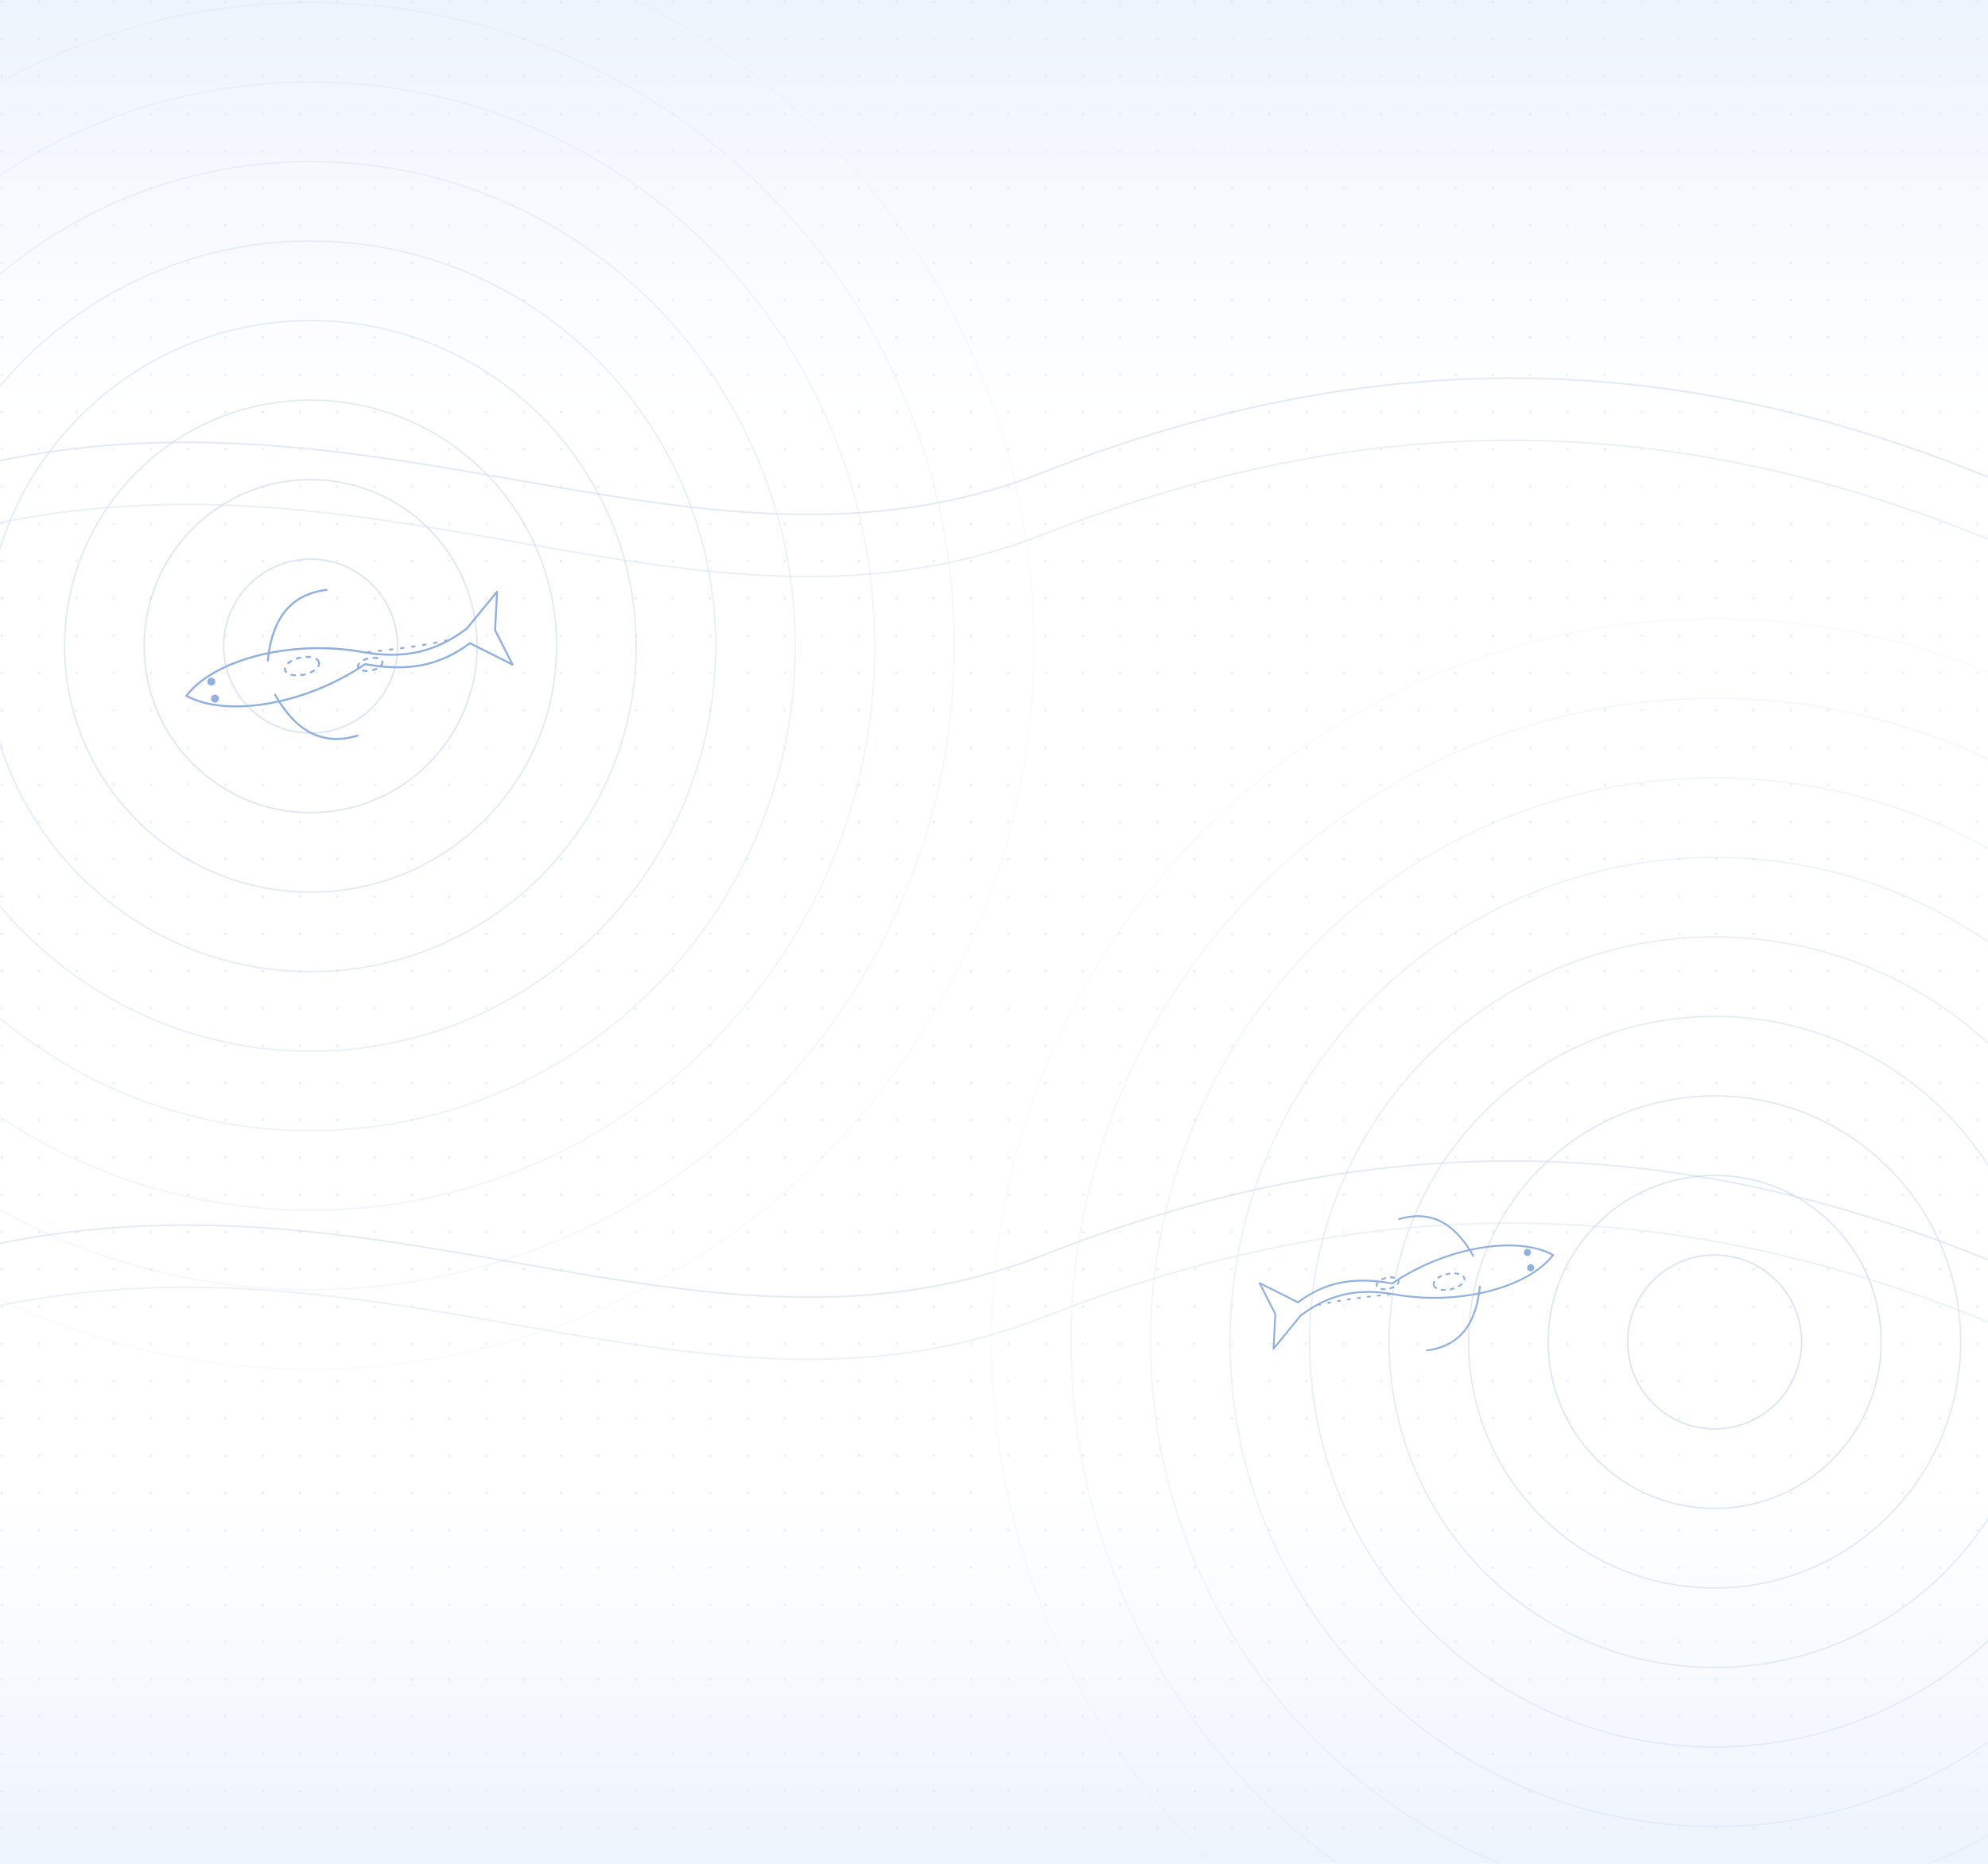
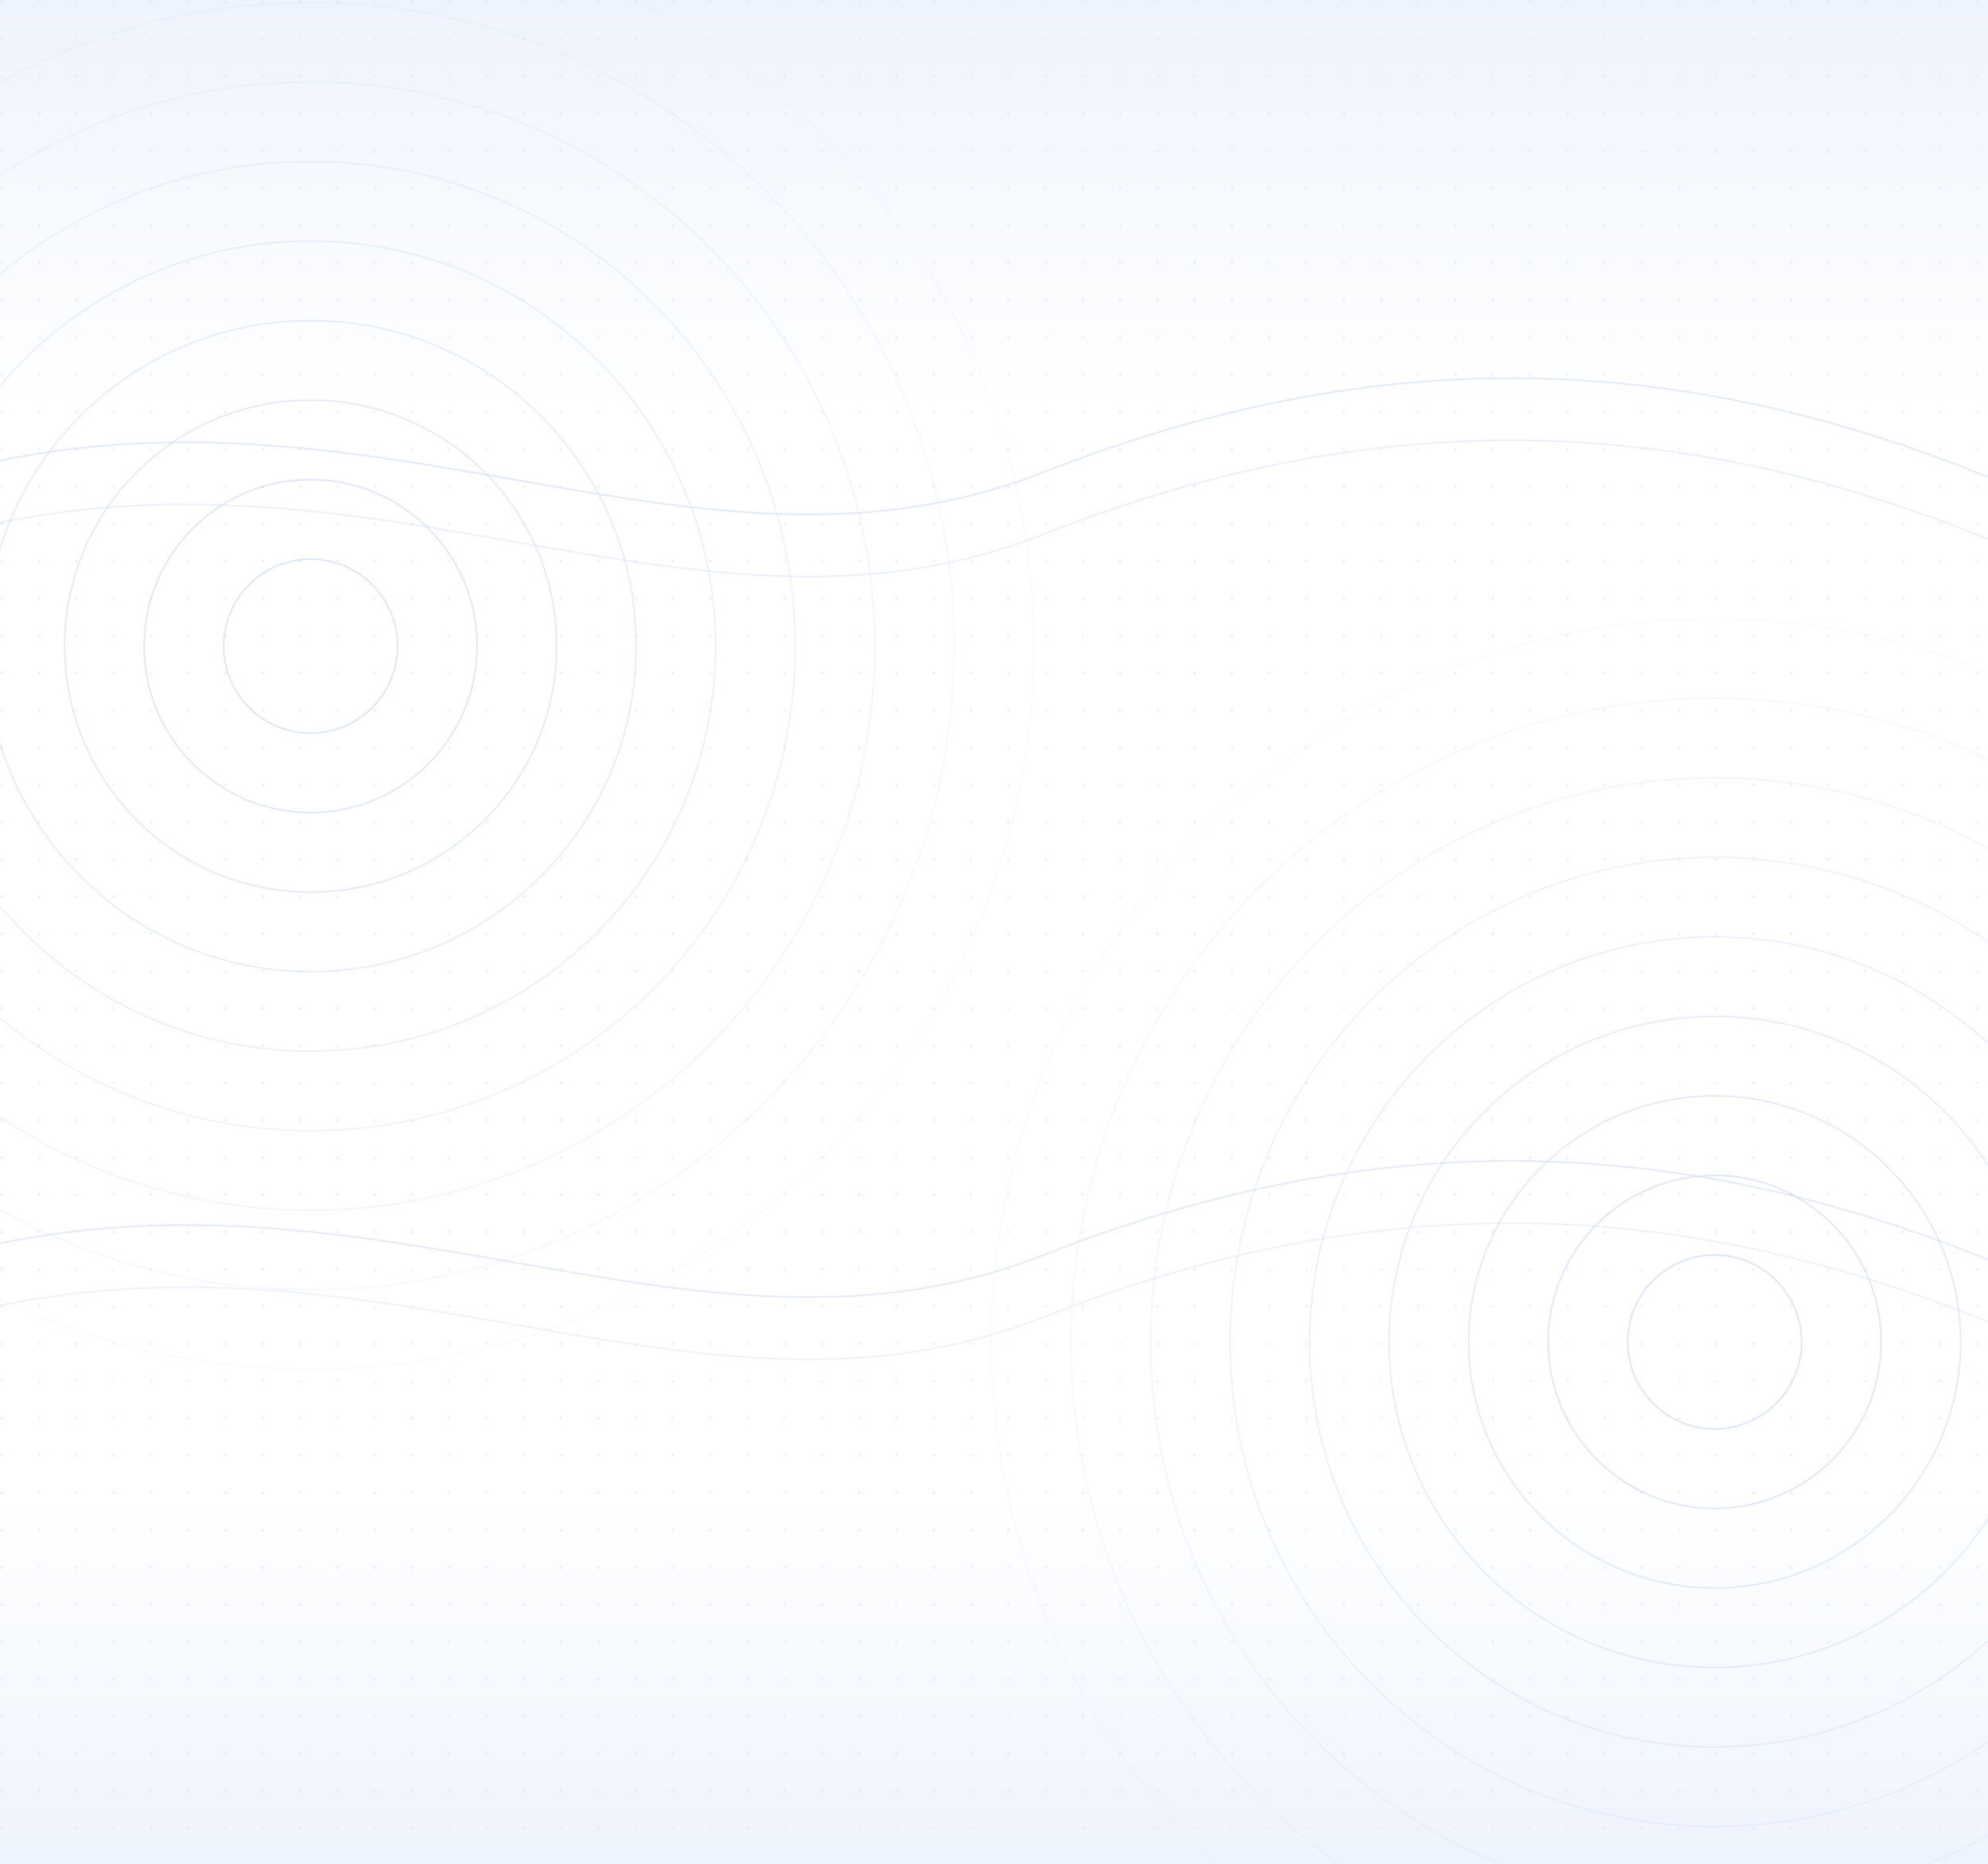
<svg xmlns="http://www.w3.org/2000/svg" viewBox="0 0 1600 1500" preserveAspectRatio="xMidYMin slice" fill="none">
  <defs>
    <pattern id="d" width="30" height="30" patternUnits="userSpaceOnUse">
      <circle cx="1.5" cy="1.5" r="1.1" fill="#D5E1F4" />
    </pattern>
    <linearGradient id="f" x1="0" y1="0" x2="0" y2="1">
      <stop offset="0" stop-color="#EEF4FD" />
      <stop offset=".22" stop-color="#fff" />
      <stop offset=".8" stop-color="#fff" />
      <stop offset="1" stop-color="#EEF4FD" />
    </linearGradient>
  </defs>
  <rect width="1600" height="1500" fill="url(#f)" />
  <rect width="1600" height="1500" fill="url(#d)" opacity=".55" />
  <g stroke-width="1.2">
    <circle cx="250" cy="520" r="70" stroke="#CBDAF2" stroke-opacity="0.70" />
    <circle cx="250" cy="520" r="134" stroke="#CBDAF2" stroke-opacity="0.63" />
    <circle cx="250" cy="520" r="198" stroke="#CBDAF2" stroke-opacity="0.56" />
    <circle cx="250" cy="520" r="262" stroke="#CBDAF2" stroke-opacity="0.49" />
    <circle cx="250" cy="520" r="326" stroke="#CBDAF2" stroke-opacity="0.42" />
    <circle cx="250" cy="520" r="390" stroke="#CBDAF2" stroke-opacity="0.35" />
    <circle cx="250" cy="520" r="454" stroke="#CBDAF2" stroke-opacity="0.28" />
    <circle cx="250" cy="520" r="518" stroke="#CBDAF2" stroke-opacity="0.21" />
    <circle cx="250" cy="520" r="582" stroke="#CBDAF2" stroke-opacity="0.14" />
    <circle cx="1380" cy="1080" r="70" stroke="#CBDAF2" stroke-opacity="0.70" />
    <circle cx="1380" cy="1080" r="134" stroke="#CBDAF2" stroke-opacity="0.63" />
    <circle cx="1380" cy="1080" r="198" stroke="#CBDAF2" stroke-opacity="0.56" />
    <circle cx="1380" cy="1080" r="262" stroke="#CBDAF2" stroke-opacity="0.49" />
    <circle cx="1380" cy="1080" r="326" stroke="#CBDAF2" stroke-opacity="0.42" />
    <circle cx="1380" cy="1080" r="390" stroke="#CBDAF2" stroke-opacity="0.35" />
    <circle cx="1380" cy="1080" r="454" stroke="#CBDAF2" stroke-opacity="0.28" />
    <circle cx="1380" cy="1080" r="518" stroke="#CBDAF2" stroke-opacity="0.21" />
    <circle cx="1380" cy="1080" r="582" stroke="#CBDAF2" stroke-opacity="0.14" />
  </g>
  <g stroke-width="1.3">
    <path d="M-40 380C300 290 560 490 840 380S1380 280 1660 410" stroke="#C9D9F1" stroke-opacity="0.55" />
    <path d="M-40 430C300 340 560 540 840 430S1380 330 1660 460" stroke="#C9D9F1" stroke-opacity="0.4" />
    <path d="M-40 1010C300 920 560 1120 840 1010S1380 910 1660 1040" stroke="#C9D9F1" stroke-opacity="0.5" />
    <path d="M-40 1060C300 970 560 1170 840 1060S1380 960 1660 1090" stroke="#C9D9F1" stroke-opacity="0.35" />
  </g>
-   <g transform="translate(150 560) rotate(-12)">
-     <g stroke="#8FB0E0" stroke-width="1.6" fill="none" stroke-linecap="round" stroke-linejoin="round">
-       <path d="M0 0C28-24 92-27 146-5C178 8 204 7 232-6L262-30 254 0 262 30 232 6C204 19 178 18 146 5C92 27 28 24 0 0Z" />
-       <path d="M70-14C82-52 104-62 128-60M70 14C82 52 104 62 128 60" />
-       <path d="M150-4C170-2 190 0 214 0" stroke-dasharray="2 7" />
-       <ellipse cx="96" cy="-4" rx="14" ry="7" stroke-dasharray="3 5" />
-       <ellipse cx="150" cy="6" rx="10" ry="5" stroke-dasharray="3 5" />
-       <circle cx="22" cy="-7" r="2.4" fill="#8FB0E0" />
-       <circle cx="22" cy="7" r="2.4" fill="#8FB0E0" />
-     </g>
-   </g>
-   <g transform="translate(1250 1010) rotate(168) scale(.9)">
-     <g stroke="#8FB0E0" stroke-width="1.6" fill="none" stroke-linecap="round" stroke-linejoin="round">
-       <path d="M0 0C28-24 92-27 146-5C178 8 204 7 232-6L262-30 254 0 262 30 232 6C204 19 178 18 146 5C92 27 28 24 0 0Z" />
-       <path d="M70-14C82-52 104-62 128-60M70 14C82 52 104 62 128 60" />
-       <path d="M150-4C170-2 190 0 214 0" stroke-dasharray="2 7" />
-       <ellipse cx="96" cy="-4" rx="14" ry="7" stroke-dasharray="3 5" />
-       <ellipse cx="150" cy="6" rx="10" ry="5" stroke-dasharray="3 5" />
-       <circle cx="22" cy="-7" r="2.4" fill="#8FB0E0" />
-       <circle cx="22" cy="7" r="2.4" fill="#8FB0E0" />
-     </g>
-   </g>
</svg>
